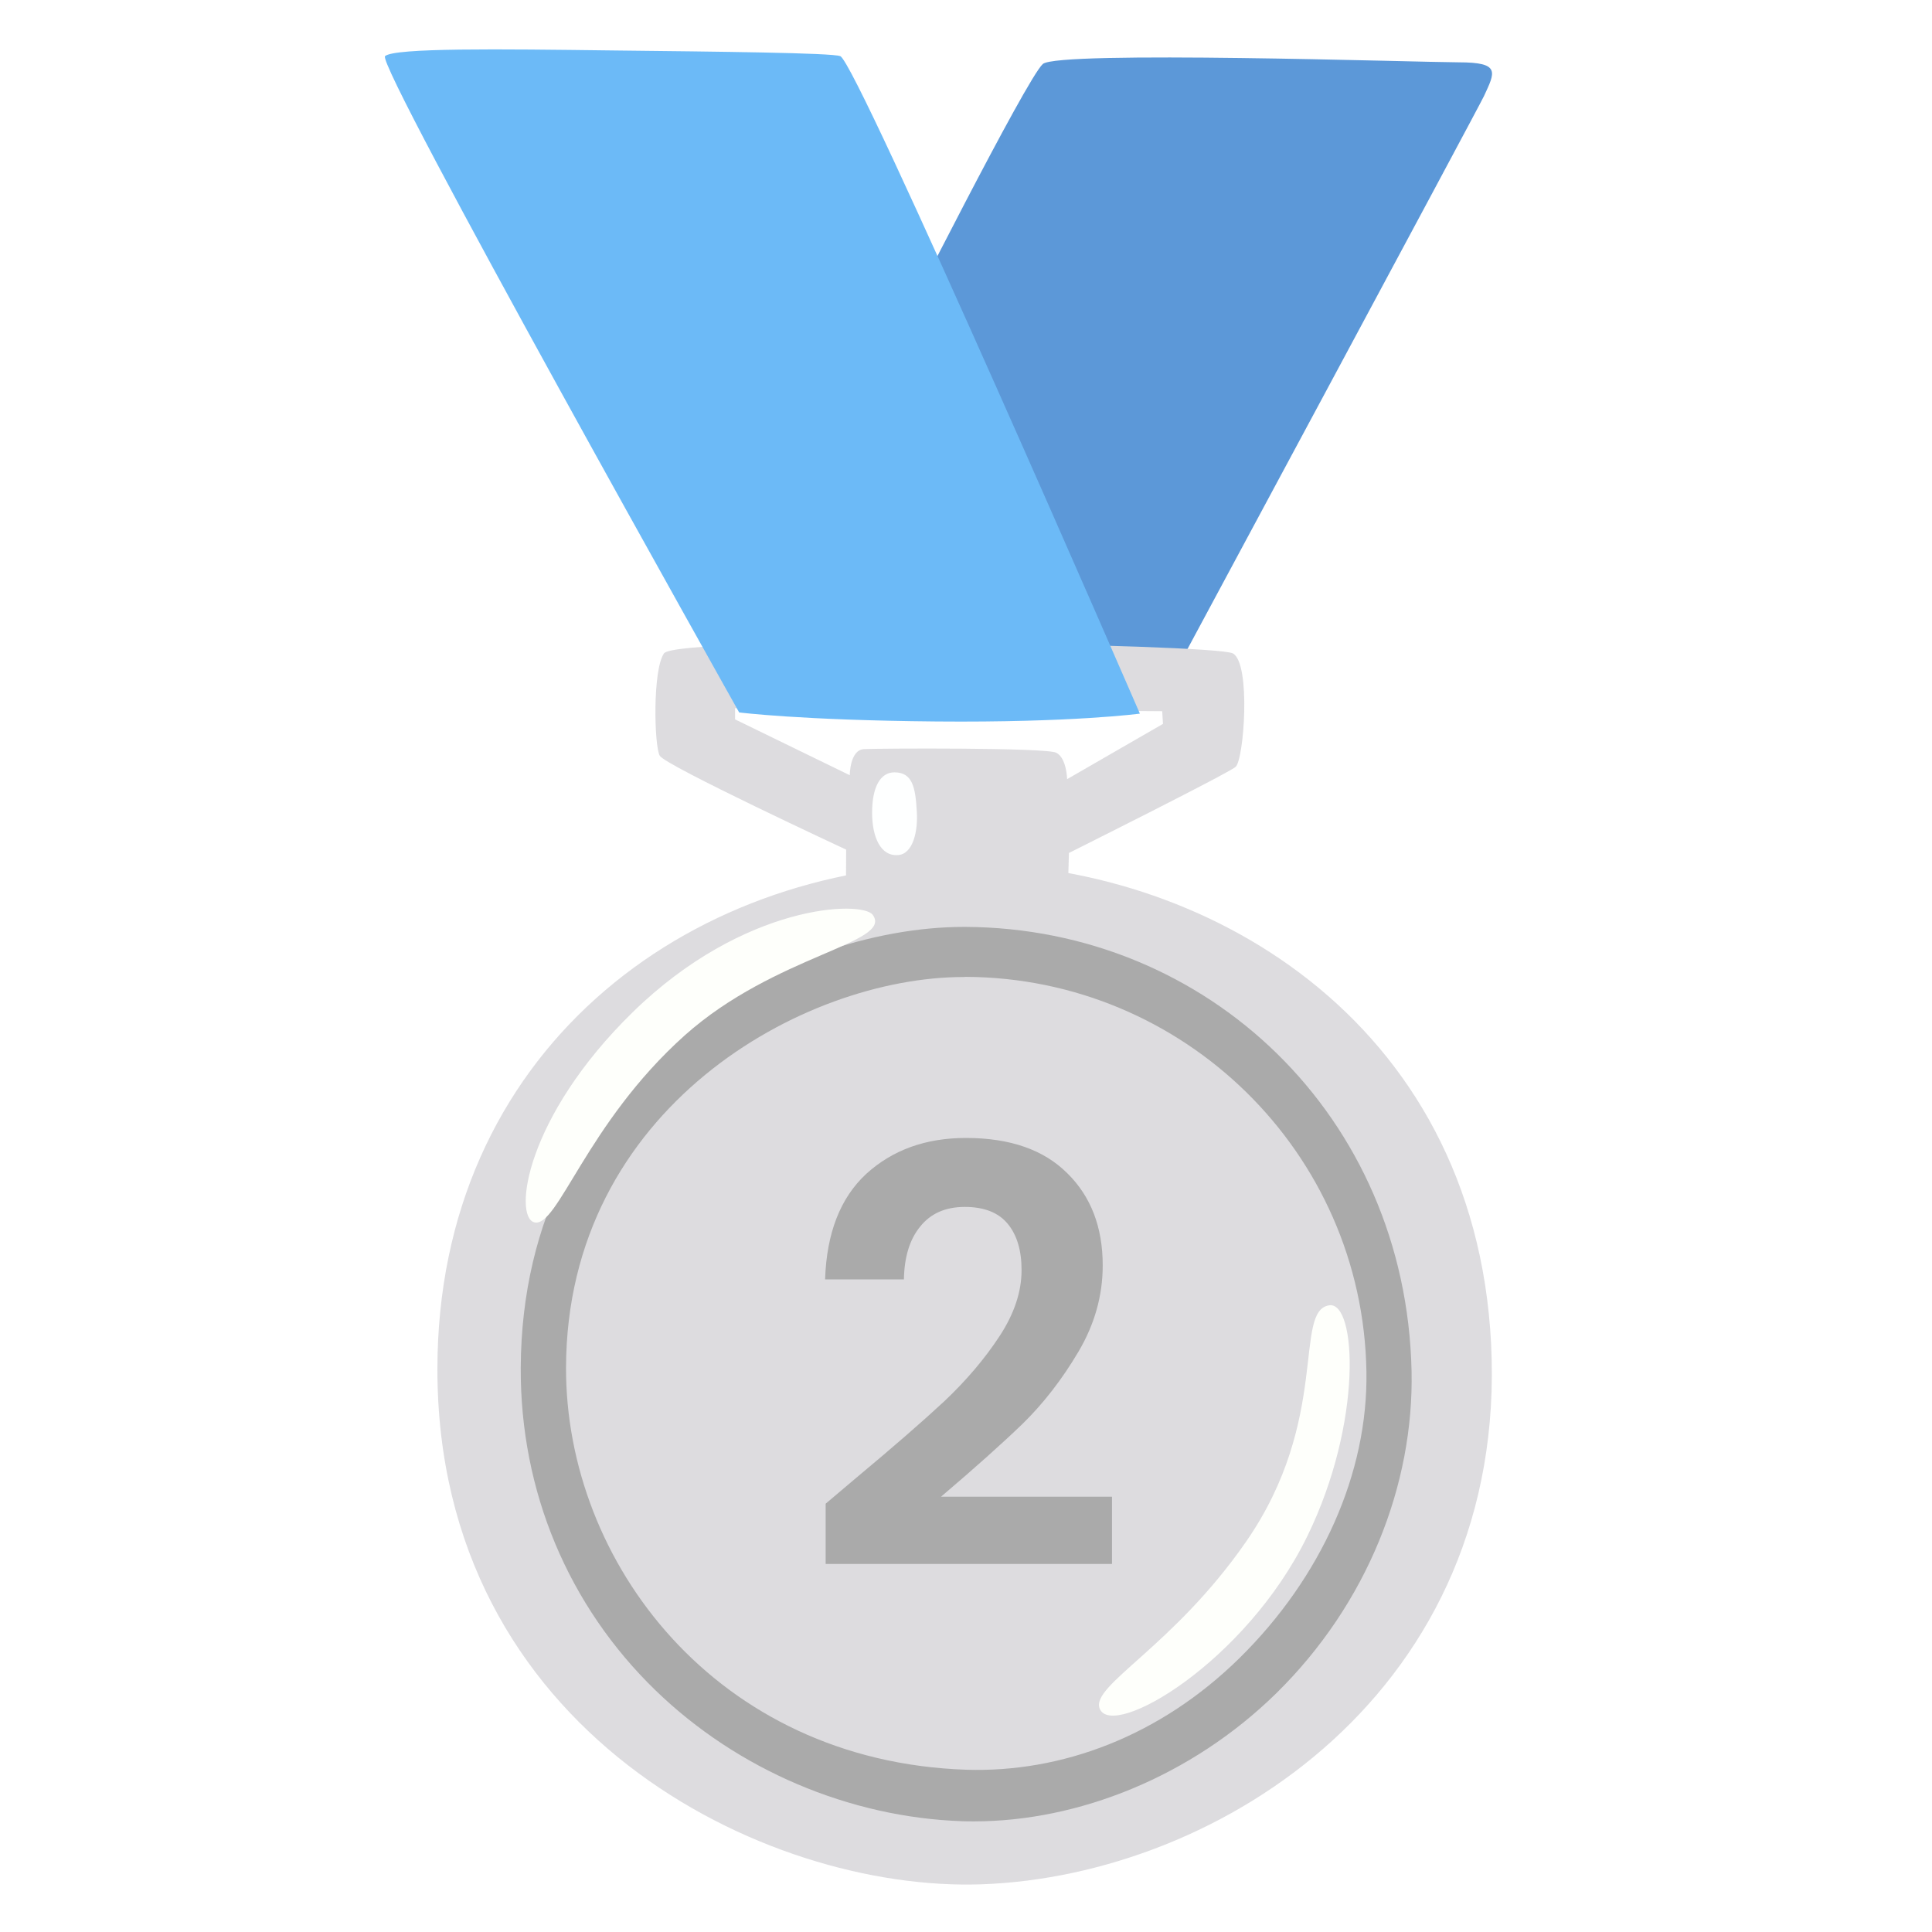
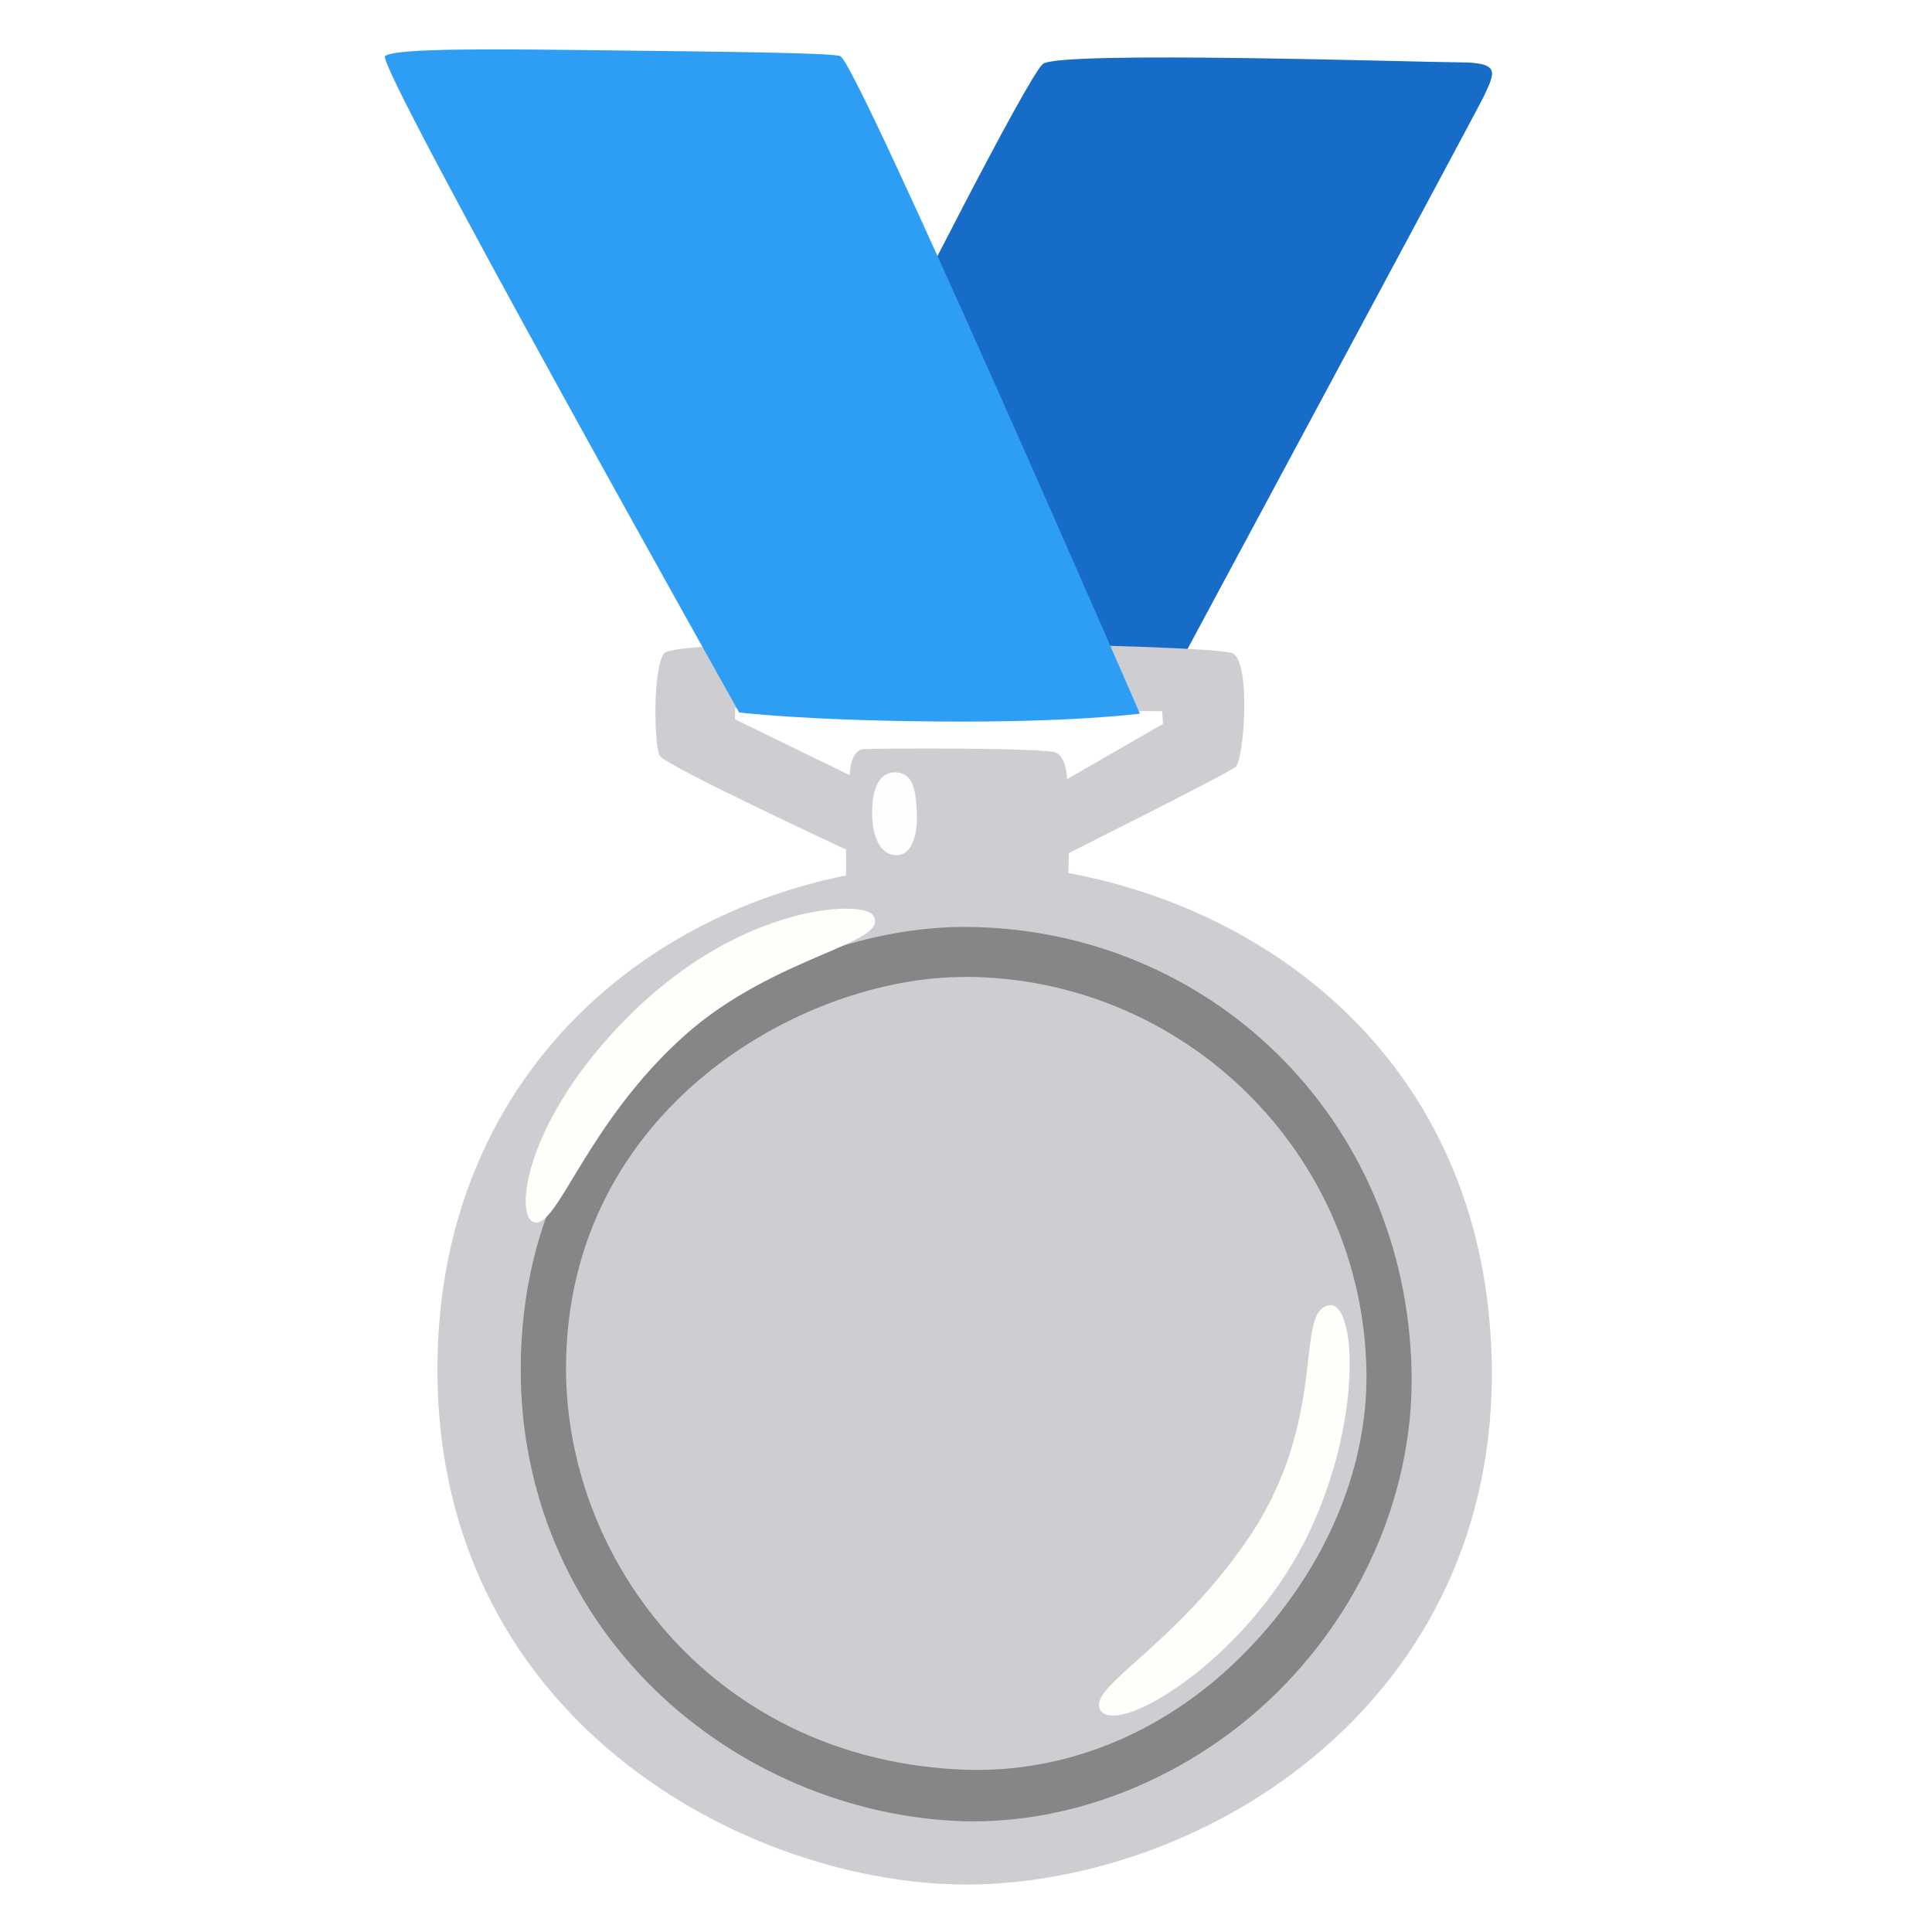
- <svg xmlns="http://www.w3.org/2000/svg" width="80" height="80" viewBox="0 0 80 80" fill="none">
-   <g opacity="0.7">
-     <path d="M43.181 2.65C42.506 3.25 37.256 13.669 37.256 13.669L33.35 29.425L48.55 28.031C48.55 28.031 61.193 4.519 61.45 3.975C61.906 2.988 62.15 2.581 60.406 2.581C58.662 2.575 43.812 2.088 43.181 2.65Z" fill="#176CC7" />
-     <path d="M51.05 27.056C50.294 26.65 28.018 26.3 27.494 27.056C27.018 27.744 27.087 30.887 27.319 31.294C27.55 31.7 35.037 35.181 35.037 35.181L35.031 36.45C35.031 36.45 35.444 37.444 39.618 37.444C43.794 37.444 44.225 36.6 44.225 36.6L44.262 35.319C44.262 35.319 50.819 32.044 51.162 31.756C51.512 31.462 51.806 27.462 51.05 27.056ZM44.187 32.263C44.187 32.263 44.169 31.387 43.737 31.169C43.306 30.95 36.362 30.988 35.775 31.019C35.187 31.05 35.187 32.1 35.187 32.1L30.437 29.788V29.325L48.125 29.45L48.156 29.975L44.187 32.263Z" fill="#CECDD2" />
-     <path d="M37.037 31.981C36.45 31.981 36.112 32.594 36.112 33.65C36.112 34.638 36.45 35.469 37.194 35.406C37.806 35.356 38.019 34.419 37.962 33.588C37.906 32.6 37.781 31.981 37.037 31.981Z" fill="#FDFFFF" />
-     <path d="M18.112 56.7C18.112 71.675 31.65 78.344 40.65 78.025C50.575 77.669 62.462 69.931 61.743 55.644C61.062 42.106 49.675 35.688 39.812 35.756C28.35 35.837 18.112 43.619 18.112 56.7Z" fill="#CECDD2" />
-     <path d="M40.331 75.419C40.175 75.419 40.013 75.419 39.856 75.413C35.169 75.256 30.538 73.281 27.15 70C23.525 66.488 21.538 61.738 21.563 56.631C21.619 44.163 32.519 38.381 39.913 38.381H39.975C49.994 38.425 58.219 46.213 58.45 56.769C58.55 61.469 56.625 66.4 52.85 70.113C49.325 73.569 44.65 75.419 40.331 75.419ZM39.9 40.456C33.269 40.456 23.463 45.881 23.438 56.631C23.419 64.669 29.644 72.931 40.013 73.281C43.963 73.406 48.032 71.894 51.319 68.663C54.731 65.306 56.65 60.981 56.581 56.794C56.431 47.713 49.007 40.488 39.994 40.45C39.969 40.45 39.919 40.456 39.9 40.456Z" fill="#868686" />
-     <path d="M36.138 37.881C35.706 37.287 30.819 37.4 26.2 41.912C21.744 46.269 21.263 50.375 22.119 50.612C23.088 50.881 24.269 46.531 28.35 42.875C32.1 39.525 37 39.062 36.138 37.881Z" fill="#FEFFFA" />
-     <path d="M55.044 54.05C53.538 54.263 55.1 58.775 51.606 63.825C48.575 68.206 45.138 69.794 45.538 70.756C46.075 72.044 51.581 68.838 54.132 63.612C56.444 58.881 56.169 53.888 55.044 54.05Z" fill="#FEFFFA" />
-     <path d="M15.944 2.325C15.55 2.688 30.607 29.5 30.607 29.5C30.607 29.5 33.132 29.825 38.769 29.875C44.407 29.925 47.2 29.55 47.2 29.55C47.2 29.55 35.494 2.594 34.794 2.325C34.45 2.188 29.813 2.138 25.282 2.088C20.744 2.031 16.319 1.975 15.944 2.325Z" fill="#2E9DF4" />
-     <path d="M35.437 61.208C36.973 59.928 38.197 58.864 39.109 58.016C40.021 57.152 40.781 56.256 41.389 55.328C41.997 54.4 42.301 53.488 42.301 52.592C42.301 51.776 42.109 51.136 41.725 50.672C41.341 50.208 40.749 49.976 39.949 49.976C39.149 49.976 38.533 50.248 38.101 50.792C37.669 51.32 37.445 52.048 37.429 52.976H34.165C34.229 51.056 34.797 49.6 35.869 48.608C36.957 47.616 38.333 47.12 39.997 47.12C41.821 47.12 43.221 47.608 44.197 48.584C45.173 49.544 45.661 50.816 45.661 52.4C45.661 53.648 45.325 54.84 44.653 55.976C43.981 57.112 43.213 58.104 42.349 58.952C41.485 59.784 40.357 60.792 38.965 61.976H46.045V64.76H34.189V62.264L35.437 61.208Z" fill="#868686" />
-   </g>
+ <svg xmlns="http://www.w3.org/2000/svg" width="100" height="100" viewBox="0 0 100 100" fill="none">
+   <path d="M53.977 3.313C53.133 4.063 46.57 17.086 46.57 17.086L41.688 36.781L60.688 35.039C60.688 35.039 76.492 5.648 76.812 4.969C77.383 3.734 77.688 3.227 75.508 3.227C73.328 3.219 54.766 2.609 53.977 3.313Z" fill="#176CC7" />
+   <path d="M63.812 33.82C62.867 33.312 35.023 32.875 34.367 33.82C33.773 34.68 33.859 38.609 34.148 39.117C34.437 39.625 43.797 43.976 43.797 43.976L43.789 45.562C43.789 45.562 44.305 46.805 49.523 46.805C54.742 46.805 55.281 45.75 55.281 45.75L55.328 44.148C55.328 44.148 63.523 40.055 63.953 39.695C64.391 39.328 64.758 34.328 63.812 33.82ZM55.234 40.328C55.234 40.328 55.211 39.234 54.672 38.961C54.133 38.687 45.453 38.734 44.719 38.773C43.984 38.812 43.984 40.125 43.984 40.125L38.047 37.234V36.656L60.156 36.812L60.195 37.469L55.234 40.328Z" fill="#CECDD2" />
+   <path d="M46.297 39.977C45.562 39.977 45.141 40.742 45.141 42.062C45.141 43.297 45.562 44.336 46.492 44.258C47.258 44.195 47.523 43.023 47.453 41.984C47.383 40.75 47.227 39.977 46.297 39.977Z" fill="#FDFFFF" />
+   <path d="M22.641 70.875C22.641 89.594 39.562 97.93 50.812 97.531C63.219 97.086 78.078 87.414 77.18 69.555C76.328 52.633 62.094 44.609 49.766 44.695C35.438 44.797 22.641 54.523 22.641 70.875Z" fill="#CECDD2" />
+   <path d="M50.414 94.273C50.219 94.273 50.016 94.273 49.821 94.266C43.961 94.07 38.172 91.602 33.938 87.5C29.407 83.109 26.922 77.172 26.953 70.789C27.024 55.203 40.649 47.977 49.891 47.977H49.969C62.492 48.031 72.774 57.766 73.063 70.961C73.188 76.836 70.781 83 66.063 87.641C61.657 91.961 55.813 94.273 50.414 94.273ZM49.875 50.57C41.586 50.57 29.328 57.352 29.297 70.789C29.274 80.836 37.055 91.164 50.016 91.602C54.953 91.758 60.039 89.867 64.149 85.828C68.414 81.633 70.813 76.227 70.727 70.992C70.539 59.641 61.258 50.609 49.992 50.562C49.961 50.562 49.899 50.57 49.875 50.57Z" fill="#868686" />
+   <path d="M45.171 47.352C44.632 46.609 38.523 46.75 32.749 52.391C27.179 57.836 26.578 62.969 27.648 63.266C28.859 63.602 30.335 58.164 35.437 53.594C40.124 49.406 46.249 48.828 45.171 47.352Z" fill="#FEFFFA" />
+   <path d="M68.805 67.562C66.922 67.828 68.875 73.469 64.508 79.781C60.719 85.258 56.422 87.242 56.922 88.445C57.594 90.055 64.476 86.047 67.664 79.516C70.555 73.602 70.211 67.359 68.805 67.562Z" fill="#FEFFFA" />
+   <path d="M19.929 2.906C19.437 3.359 38.258 36.875 38.258 36.875C38.258 36.875 41.414 37.281 48.461 37.344C55.508 37.406 59 36.938 59 36.938C59 36.938 44.367 3.242 43.492 2.906C43.062 2.734 37.265 2.672 31.601 2.609C25.929 2.539 20.398 2.469 19.929 2.906Z" fill="#2E9DF4" />
</svg>
